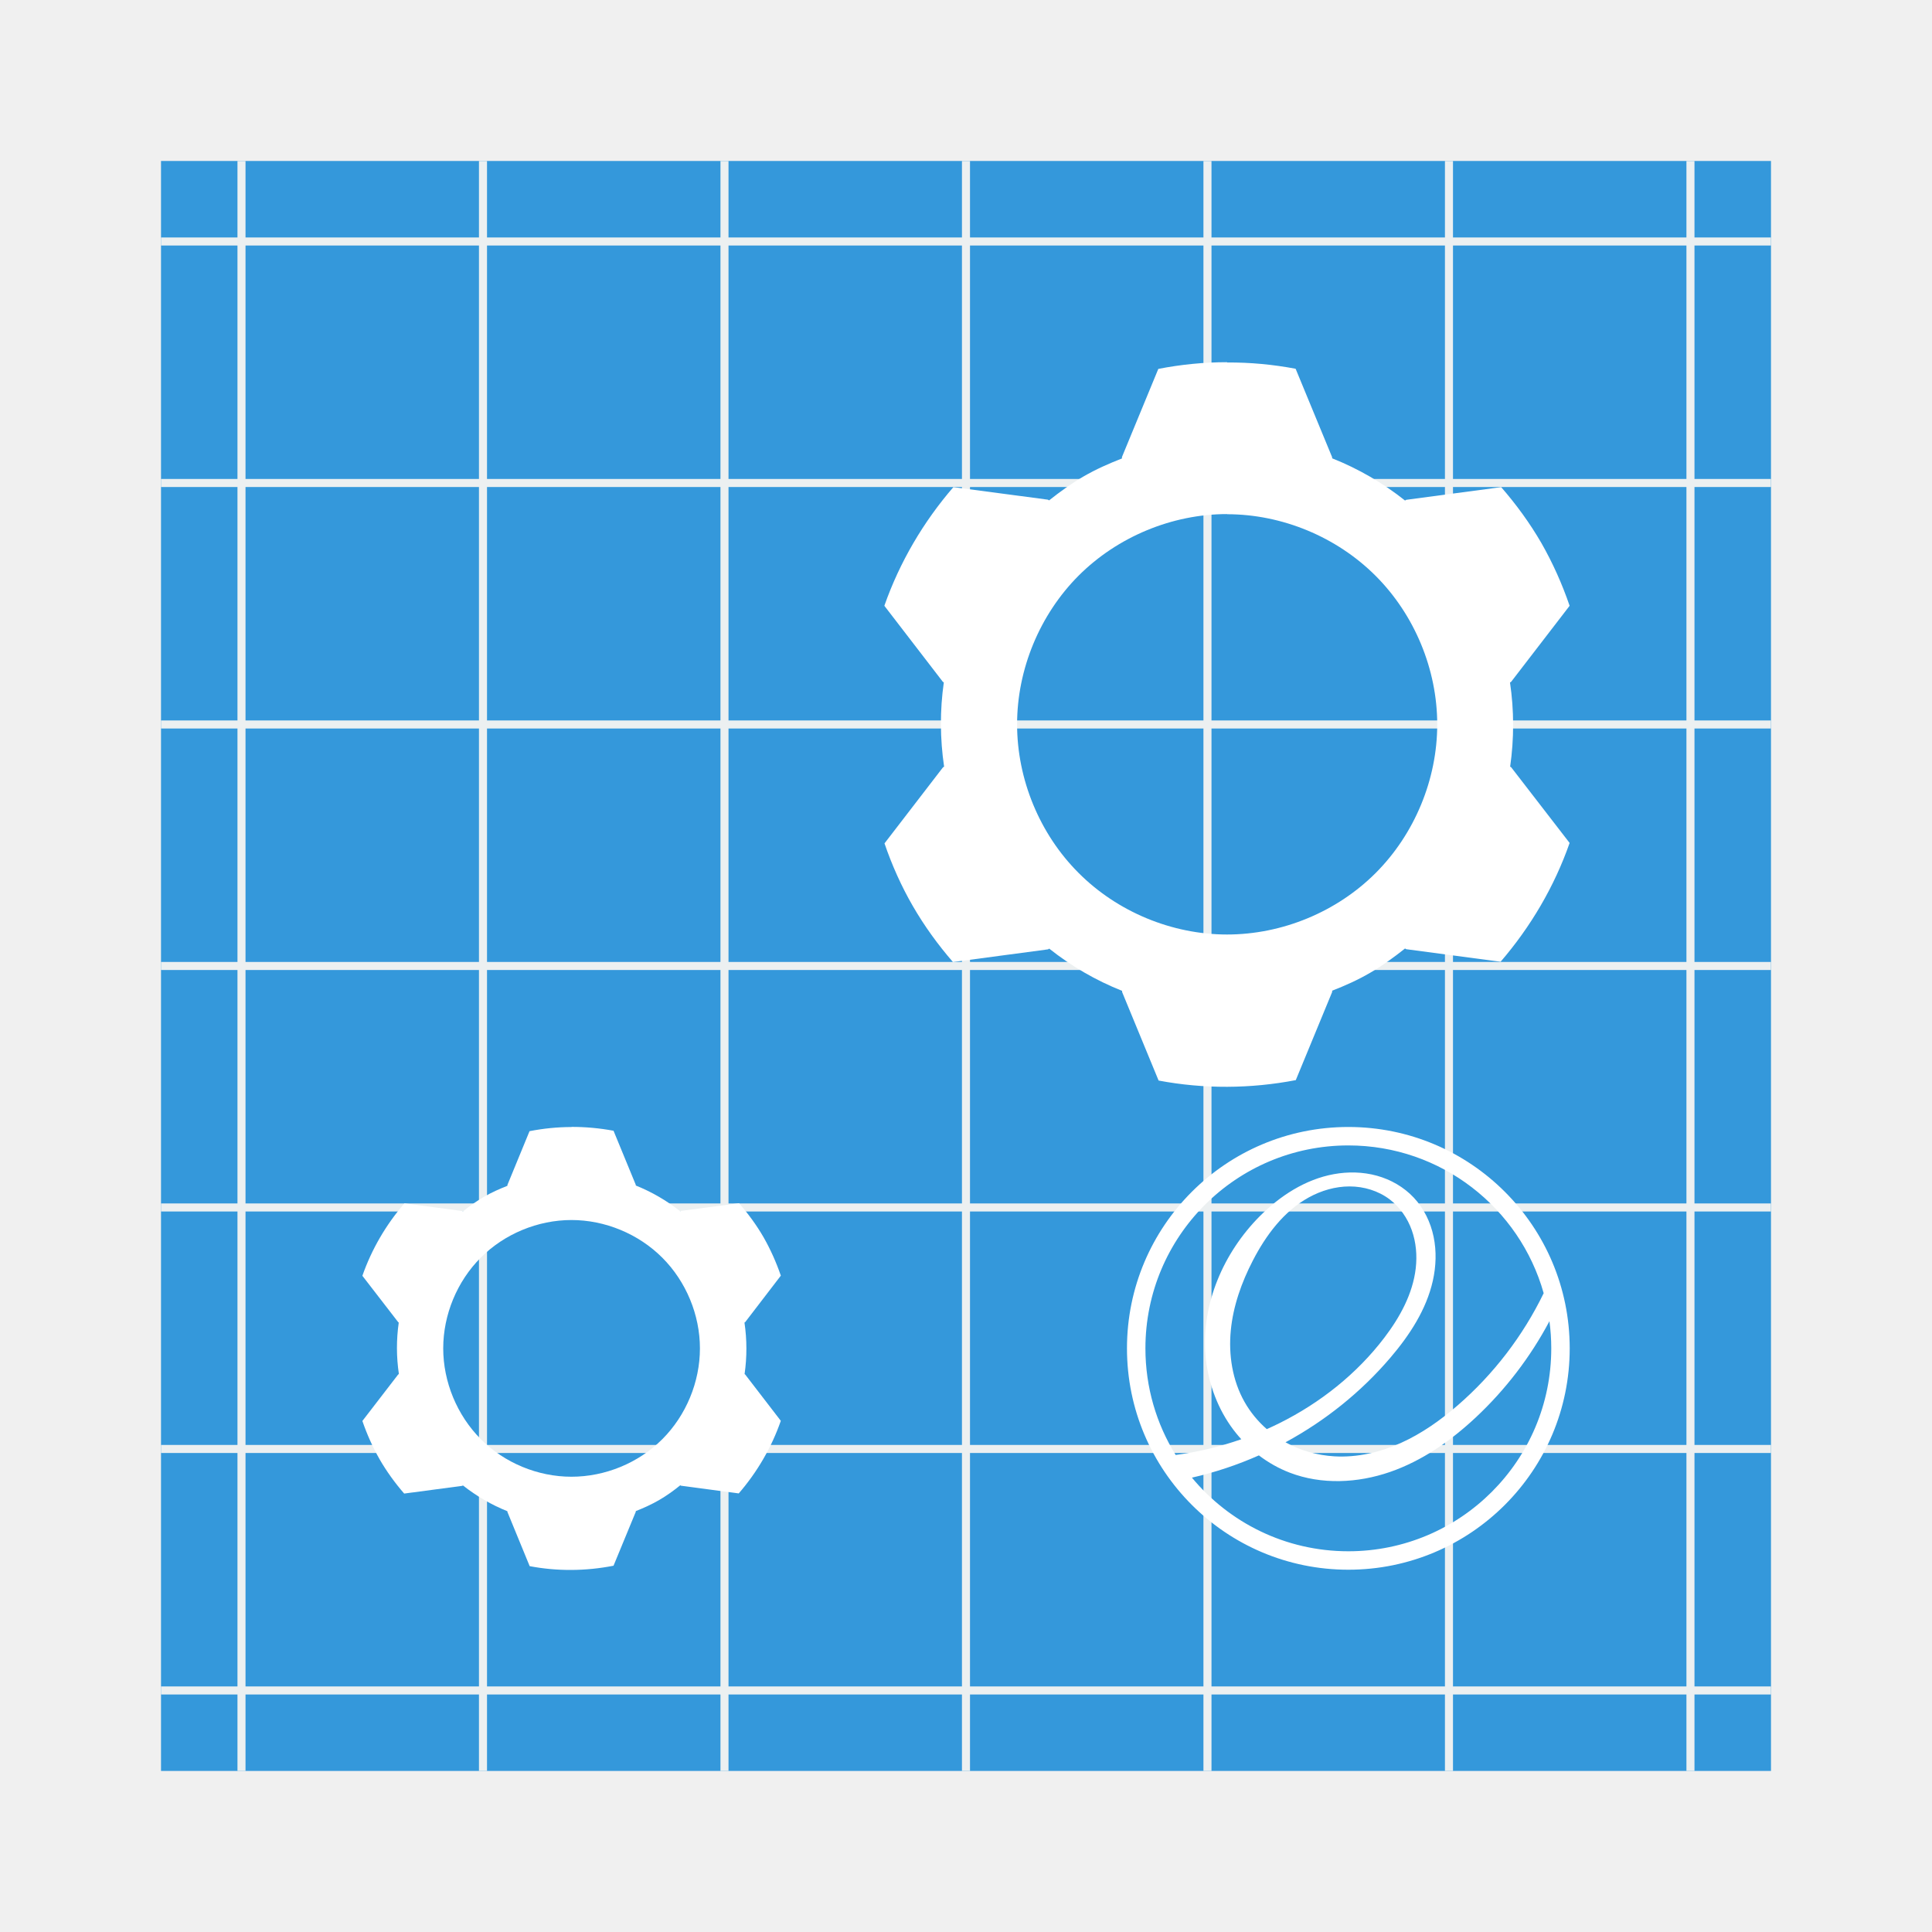
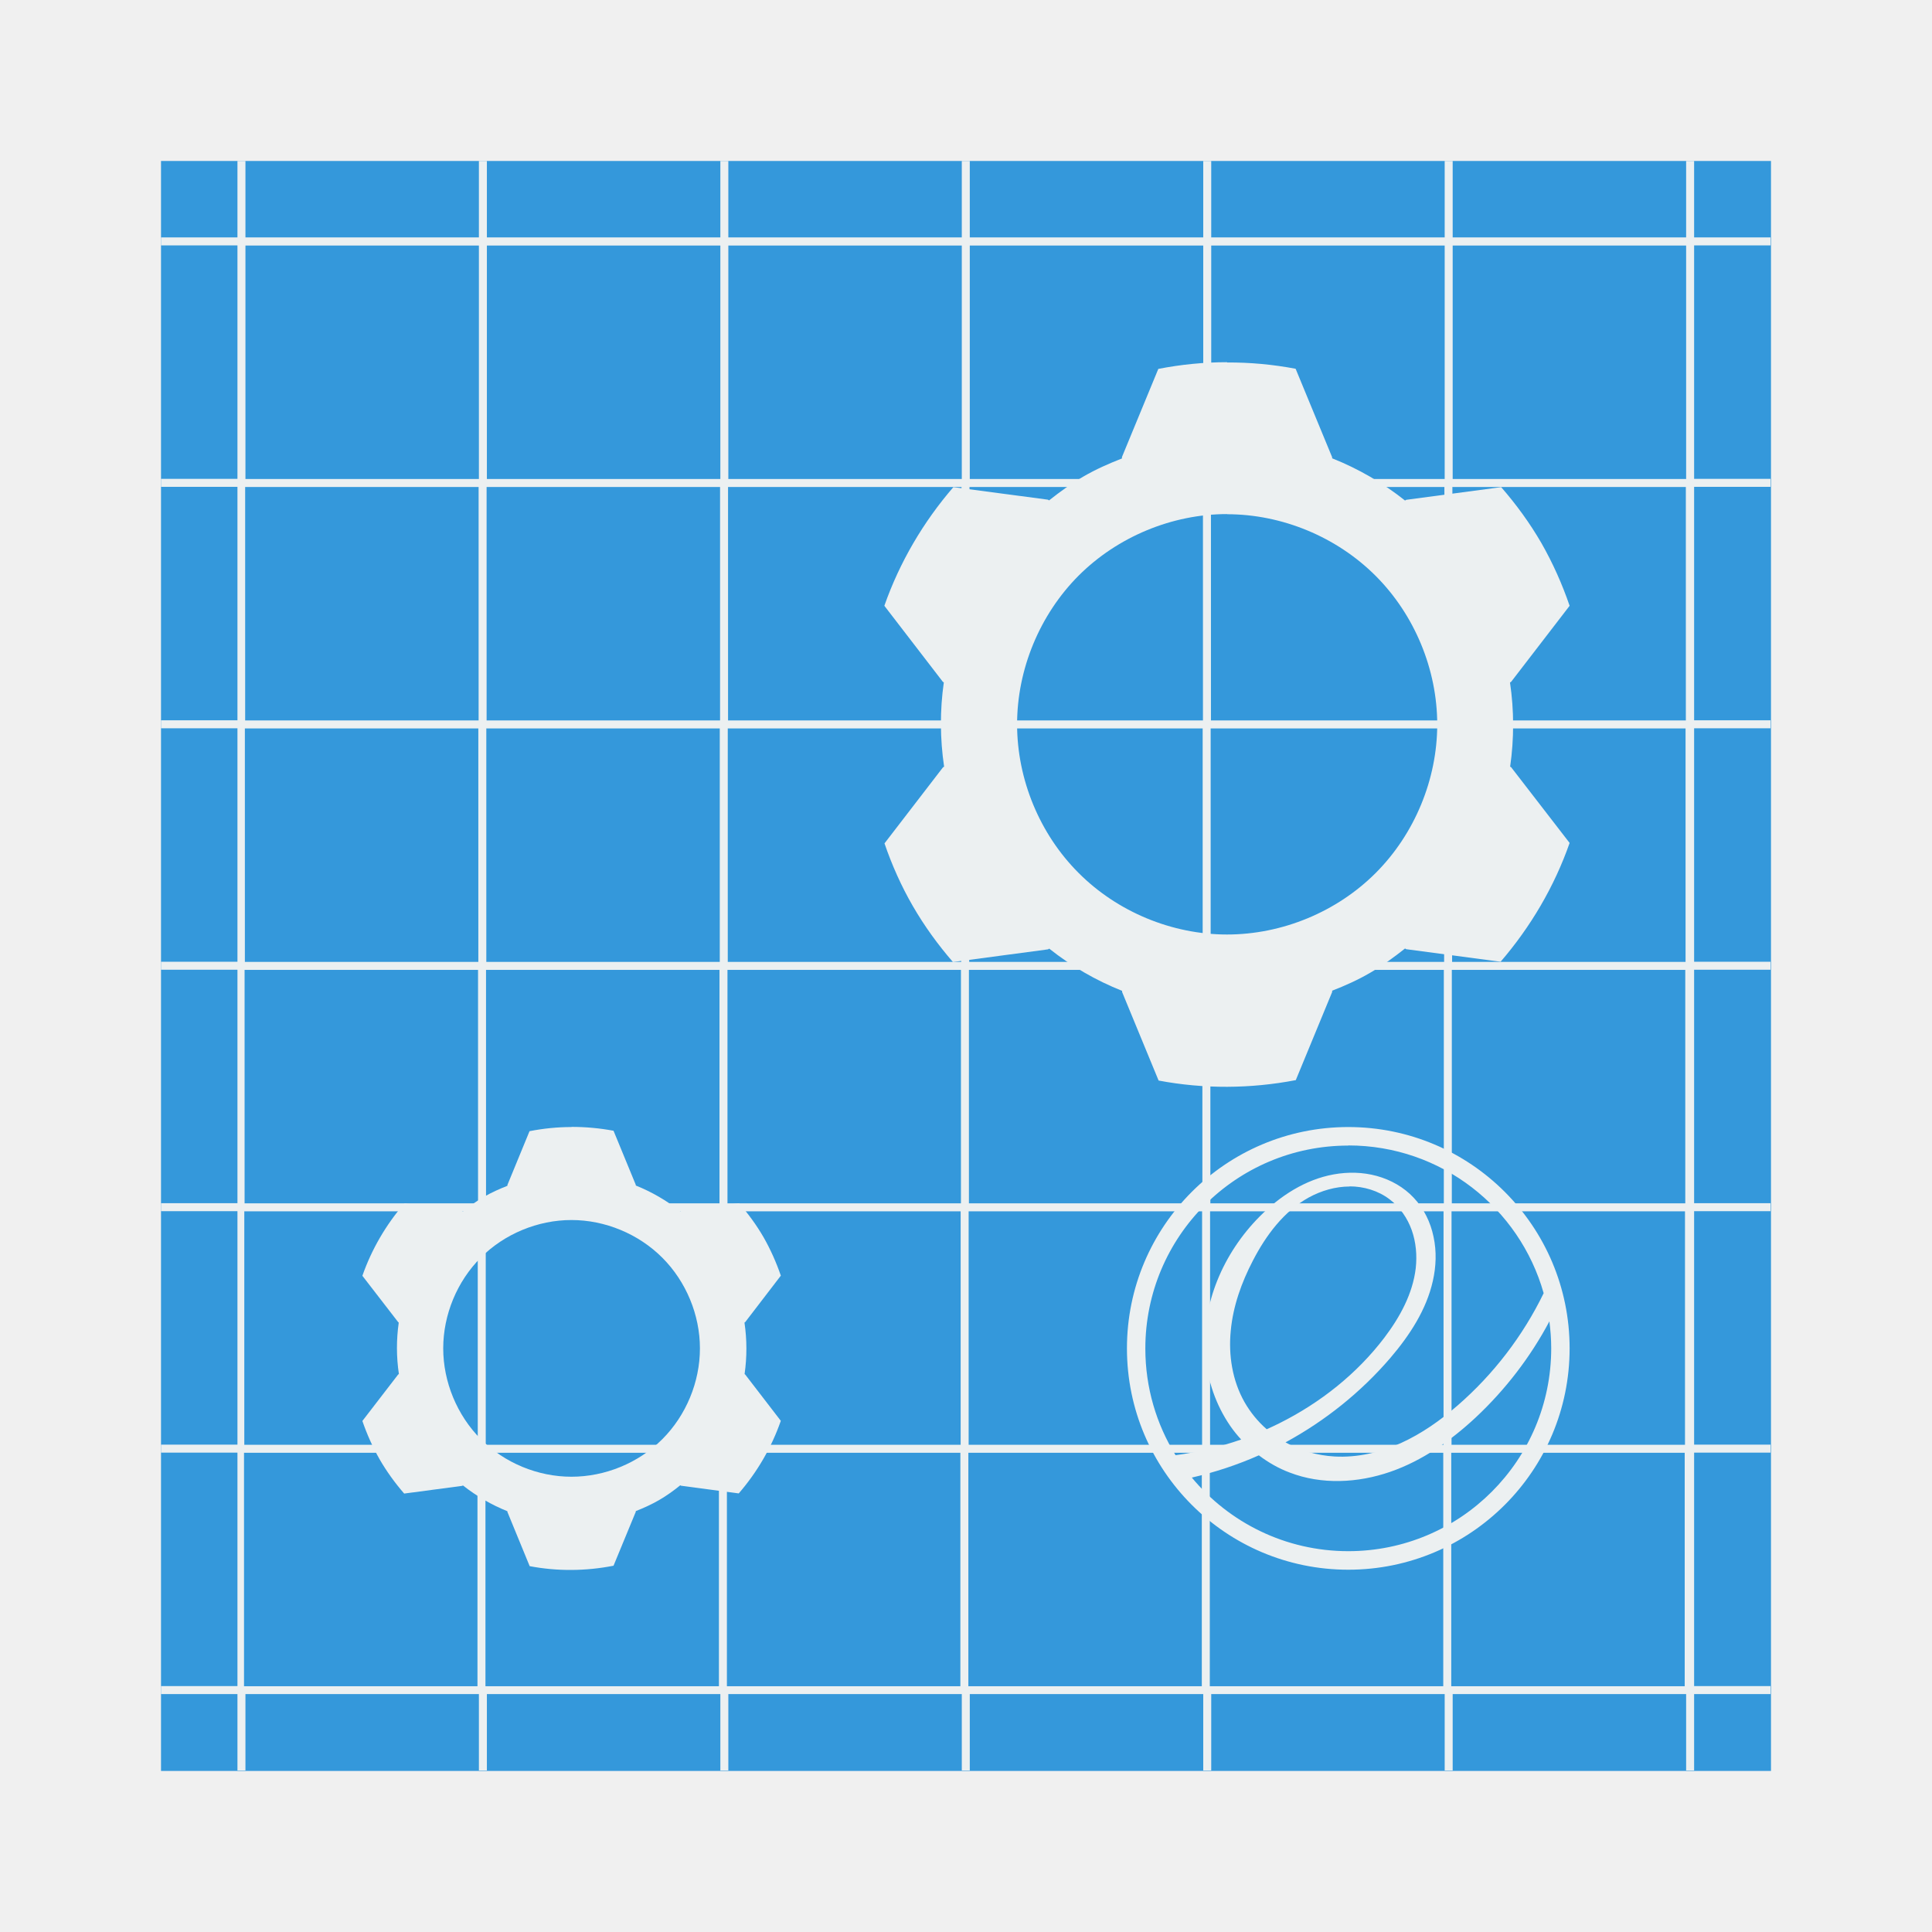
<svg xmlns="http://www.w3.org/2000/svg" width="48" height="48" id="svg2" version="1.1" viewBox="0 0 13.547 13.547">
  <defs id="defs4" />
  <g id="layer1" transform="translate(0,-283.4533)">
-     <g id="g4082">
-       <rect style="fill:#3498db;fill-opacity:1;fill-rule:evenodd;stroke:none" id="rect3282" width="11.289" height="11.289" x="1.129" y="284.582" ry="0" />
-       <path id="rect3299" transform="matrix(0.2822222,0,0,0.2822222,-5e-7,283.4533)" d="M 5.9 4 L 5.9 5.9 L 4 5.9 L 4 6.1 L 5.9 6.1 L 5.9 11.9 L 4 11.9 L 4 12.1 L 5.9 12.1 L 5.9 17.9 L 4 17.9 L 4 18.1 L 5.9 18.1 L 5.9 23.9 L 4 23.9 L 4 24.1 L 5.9 24.1 L 5.9 29.9 L 4 29.9 L 4 30.1 L 5.9 30.1 L 5.9 35.9 L 4 35.9 L 4 36.1 L 5.9 36.1 L 5.9 41.9 L 4 41.9 L 4 42.1 L 5.9 42.1 L 5.9 44 L 6.1 44 L 6.1 42.1 L 11.9 42.1 L 11.9 44 L 12.1 44 L 12.1 42.1 L 17.9 42.1 L 17.9 44 L 18.1 44 L 18.1 42.1 L 23.9 42.1 L 23.9 44 L 24.1 44 L 24.1 42.1 L 29.9 42.1 L 29.9 44 L 30.1 44 L 30.1 42.1 L 35.9 42.1 L 35.9 44 L 36.1 44 L 36.1 42.1 L 41.9 42.1 L 41.9 44 L 42.1 44 L 42.1 42.1 L 44 42.1 L 44 41.9 L 42.1 41.9 L 42.1 36.1 L 44 36.1 L 44 35.9 L 42.1 35.9 L 42.1 30.1 L 44 30.1 L 44 29.9 L 42.1 29.9 L 42.1 24.1 L 44 24.1 L 44 23.9 L 42.1 23.9 L 42.1 18.1 L 44 18.1 L 44 17.9 L 42.1 17.9 L 42.1 12.1 L 44 12.1 L 44 11.9 L 42.1 11.9 L 42.1 6.1 L 44 6.1 L 44 5.9 L 42.1 5.9 L 42.1 4 L 41.9 4 L 41.9 5.9 L 36.1 5.9 L 36.1 4 L 35.9 4 L 35.9 5.9 L 30.1 5.9 L 30.1 4 L 29.9 4 L 29.9 5.9 L 24.1 5.9 L 24.1 4 L 23.9 4 L 23.9 5.9 L 18.1 5.9 L 18.1 4 L 17.9 4 L 17.9 5.9 L 12.1 5.9 L 12.1 4 L 11.9 4 L 11.9 5.9 L 6.1 5.9 L 6.1 4 L 5.9 4 z M 6.1 6.1 L 11.9 6.1 L 11.9 11.9 L 6.1 11.9 L 6.1 6.1 z M 12.1 6.1 L 17.9 6.1 L 17.9 11.9 L 12.1 11.9 L 12.1 6.1 z M 18.1 6.1 L 23.9 6.1 L 23.9 11.9 L 18.1 11.9 L 18.1 6.1 z M 24.1 6.1 L 29.9 6.1 L 29.9 11.9 L 24.1 11.9 L 24.1 6.1 z M 30.1 6.1 L 35.9 6.1 L 35.9 11.9 L 30.1 11.9 L 30.1 6.1 z M 36.1 6.1 L 41.9 6.1 L 41.9 11.9 L 36.1 11.9 L 36.1 6.1 z M 6.1 12.1 L 11.9 12.1 L 11.9 17.9 L 6.1 17.9 L 6.1 12.1 z M 12.1 12.1 L 17.9 12.1 L 17.9 17.9 L 12.1 17.9 L 12.1 12.1 z M 18.1 12.1 L 23.9 12.1 L 23.9 17.9 L 18.1 17.9 L 18.1 12.1 z M 24.1 12.1 L 29.9 12.1 L 29.9 17.9 L 24.1 17.9 L 24.1 12.1 z M 30.1 12.1 L 35.9 12.1 L 35.9 17.9 L 30.1 17.9 L 30.1 12.1 z M 36.1 12.1 L 41.9 12.1 L 41.9 17.9 L 36.1 17.9 L 36.1 12.1 z M 6.1 18.1 L 11.9 18.1 L 11.9 23.9 L 6.1 23.9 L 6.1 18.1 z M 12.1 18.1 L 17.9 18.1 L 17.9 23.9 L 12.1 23.9 L 12.1 18.1 z M 18.1 18.1 L 23.9 18.1 L 23.9 23.9 L 18.1 23.9 L 18.1 18.1 z M 24.1 18.1 L 29.9 18.1 L 29.9 23.9 L 24.1 23.9 L 24.1 18.1 z M 30.1 18.1 L 35.9 18.1 L 35.9 23.9 L 30.1 23.9 L 30.1 18.1 z M 36.1 18.1 L 41.9 18.1 L 41.9 23.9 L 36.1 23.9 L 36.1 18.1 z M 6.1 24.1 L 11.9 24.1 L 11.9 29.9 L 6.1 29.9 L 6.1 24.1 z M 12.1 24.1 L 17.9 24.1 L 17.9 29.9 L 12.1 29.9 L 12.1 24.1 z M 18.1 24.1 L 23.9 24.1 L 23.9 29.9 L 18.1 29.9 L 18.1 24.1 z M 24.1 24.1 L 29.9 24.1 L 29.9 29.9 L 24.1 29.9 L 24.1 24.1 z M 30.1 24.1 L 35.9 24.1 L 35.9 29.9 L 30.1 29.9 L 30.1 24.1 z M 36.1 24.1 L 41.9 24.1 L 41.9 29.9 L 36.1 29.9 L 36.1 24.1 z M 6.1 30.1 L 11.9 30.1 L 11.9 35.9 L 6.1 35.9 L 6.1 30.1 z M 12.1 30.1 L 17.9 30.1 L 17.9 35.9 L 12.1 35.9 L 12.1 30.1 z M 18.1 30.1 L 23.9 30.1 L 23.9 35.9 L 18.1 35.9 L 18.1 30.1 z M 24.1 30.1 L 29.9 30.1 L 29.9 35.9 L 24.1 35.9 L 24.1 30.1 z M 30.1 30.1 L 35.9 30.1 L 35.9 35.9 L 30.1 35.9 L 30.1 30.1 z M 36.1 30.1 L 41.9 30.1 L 41.9 35.9 L 36.1 35.9 L 36.1 30.1 z M 6.1 36.1 L 11.9 36.1 L 11.9 41.9 L 6.1 41.9 L 6.1 36.1 z M 12.1 36.1 L 17.9 36.1 L 17.9 41.9 L 12.1 41.9 L 12.1 36.1 z M 18.1 36.1 L 23.9 36.1 L 23.9 41.9 L 18.1 41.9 L 18.1 36.1 z M 24.1 36.1 L 29.9 36.1 L 29.9 41.9 L 24.1 41.9 L 24.1 36.1 z M 30.1 36.1 L 35.9 36.1 L 35.9 41.9 L 30.1 41.9 L 30.1 36.1 z M 36.1 36.1 L 41.9 36.1 L 41.9 41.9 L 36.1 41.9 L 36.1 36.1 z " style="fill:#ecf0f1;fill-opacity:1;fill-rule:evenodd;stroke:none" />
-       <path style="fill:#ffffff;fill-opacity:1;fill-rule:evenodd;stroke:none" d="m 4.007,291.356 c -0.099,0 -0.197,0.01 -0.294,0.029 l -0.155,0.377 0,0.006 c -0.056,0.022 -0.112,0.047 -0.164,0.077 -0.052,0.03 -0.101,0.065 -0.148,0.103 l -0.005,-0.003 -0.405,-0.054 c -0.129,0.149 -0.23,0.322 -0.295,0.508 l 0.251,0.325 0.004,0.003 c -0.017,0.119 -0.017,0.241 9.876e-4,0.361 l -0.005,0.003 -0.251,0.326 c 0.032,0.093 0.072,0.183 0.121,0.269 0.049,0.085 0.107,0.165 0.172,0.24 l 0.407,-0.054 0.005,-0.003 c 0.095,0.075 0.2,0.136 0.312,0.181 l 0,0.005 0.156,0.38 c 0.194,0.037 0.394,0.035 0.588,-0.003 l 0.156,-0.378 0,-0.005 c 0.056,-0.022 0.111,-0.047 0.163,-0.077 0.052,-0.03 0.102,-0.066 0.149,-0.104 l 0.005,0.003 0.405,0.054 c 0.129,-0.149 0.23,-0.322 0.295,-0.509 l -0.25,-0.325 -0.004,-0.003 c 0.017,-0.119 0.017,-0.241 -8.184e-4,-0.361 l 0.005,-0.003 0.25,-0.326 c -0.032,-0.093 -0.072,-0.183 -0.121,-0.269 -0.049,-0.085 -0.108,-0.165 -0.172,-0.239 l -0.407,0.054 -0.005,0.003 c -0.095,-0.075 -0.2,-0.136 -0.312,-0.181 l -1.638e-4,-0.005 -0.156,-0.379 c -0.097,-0.018 -0.195,-0.027 -0.294,-0.027 z m -1.64e-4,0.652 c 0.236,0 0.47,0.097 0.637,0.264 0.167,0.167 0.264,0.401 0.264,0.636 0,0.236 -0.097,0.47 -0.264,0.637 -0.167,0.167 -0.401,0.263 -0.637,0.263 -0.236,0 -0.47,-0.097 -0.636,-0.264 -0.166,-0.167 -0.263,-0.401 -0.263,-0.636 0,-0.236 0.097,-0.47 0.263,-0.636 0.166,-0.167 0.401,-0.264 0.636,-0.264 z" id="path4151" />
-       <path id="path4112" d="m 8.604,285.993 c -0.161,0 -0.323,0.016 -0.482,0.047 l -0.255,0.618 0,0.01 c -0.092,0.036 -0.183,0.076 -0.269,0.126 -0.085,0.049 -0.165,0.107 -0.242,0.168 l -0.008,-0.005 -0.663,-0.088 c -0.211,0.244 -0.377,0.527 -0.484,0.832 l 0.41,0.533 0.007,0.004 c -0.028,0.196 -0.027,0.395 0.002,0.591 l -0.008,0.005 -0.41,0.533 c 0.052,0.152 0.118,0.3 0.199,0.44 0.081,0.14 0.176,0.271 0.281,0.392 l 0.667,-0.089 0.008,-0.005 c 0.155,0.123 0.327,0.223 0.511,0.296 l 0,0.008 0.256,0.621 c 0.317,0.06 0.645,0.058 0.962,-0.003 l 0.255,-0.618 0,-0.009 c 0.092,-0.036 0.182,-0.076 0.267,-0.126 0.086,-0.05 0.166,-0.108 0.244,-0.17 l 0.008,0.005 0.662,0.088 c 0.211,-0.245 0.377,-0.527 0.484,-0.833 l -0.41,-0.531 -0.007,-0.004 c 0.028,-0.195 0.028,-0.395 -0.001,-0.59 l 0.008,-0.005 0.41,-0.533 c -0.052,-0.152 -0.118,-0.3 -0.198,-0.44 -0.081,-0.14 -0.176,-0.27 -0.282,-0.392 l -0.666,0.089 -0.008,0.005 c -0.155,-0.123 -0.327,-0.223 -0.511,-0.296 l -2.684e-4,-0.008 -0.256,-0.62 c -0.159,-0.03 -0.32,-0.045 -0.481,-0.044 z m -2.686e-4,1.066 c 0.386,0 0.769,0.159 1.042,0.432 0.273,0.273 0.432,0.656 0.432,1.042 0,0.386 -0.159,0.769 -0.432,1.042 -0.273,0.273 -0.656,0.431 -1.042,0.431 -0.386,0 -0.769,-0.159 -1.041,-0.432 -0.273,-0.273 -0.431,-0.656 -0.431,-1.042 0,-0.386 0.159,-0.769 0.431,-1.042 0.273,-0.273 0.656,-0.432 1.041,-0.432 z" style="fill:#ffffff;fill-opacity:1;fill-rule:evenodd;stroke:none" />
-       <g style="fill:#ffffff" transform="matrix(0.03233795,0,0,0.03233795,7.384816,260.9462)" id="layer1-2">
-         <path d="m 64,940.362 c -26.51,0 -48,21.49 -48,48 0,26.51 21.49,48 48,48 26.51,0 48,-21.49 48,-48 0,-26.51 -21.49,-48 -48,-48 z m 0,4 c 20.155,0 37.145,13.552 42.355,32.04 -4.488,9.256 -10.873,17.59 -18.65,24.325 -3.736,3.235 -7.815,6.119 -12.32,8.15 -4.505,2.031 -9.461,3.183 -14.395,2.9 -3.707,-0.213 -7.369,-1.245 -10.615,-3.045 8.603,-4.662 16.366,-10.877 22.72,-18.32 4.171,-4.885 7.82,-10.437 9.225,-16.705 0.703,-3.134 0.822,-6.416 0.165,-9.56 -0.657,-3.144 -2.11,-6.14 -4.31,-8.48 -2.149,-2.286 -4.97,-3.906 -7.995,-4.74 -3.025,-0.834 -6.243,-0.899 -9.33,-0.335 -6.173,1.128 -11.685,4.716 -16.105,9.17 -7.792,7.851 -12.609,18.929 -11.725,29.955 0.442,5.513 2.289,10.93 5.455,15.465 0.707,1.012 1.484,1.976 2.315,2.89 -4.612,1.614 -9.387,2.763 -14.23,3.41 -4.158,-6.719 -6.56,-14.638 -6.56,-23.12 0,-24.301 19.699,-44 44,-44 z m 0.28,8.89 c 3.093,0.004 6.207,0.941 8.675,2.805 2.223,1.68 3.871,4.07 4.805,6.695 0.934,2.625 1.174,5.477 0.855,8.245 -0.637,5.537 -3.43,10.614 -6.805,15.05 -5.975,7.854 -13.917,14.14 -22.75,18.54 -0.904,0.45 -1.823,0.878 -2.745,1.29 -1.922,-1.682 -3.569,-3.677 -4.825,-5.9 -2.624,-4.646 -3.489,-10.164 -2.98,-15.475 0.509,-5.311 2.332,-10.43 4.78,-15.17 2.839,-5.496 6.708,-10.702 12.125,-13.69 2.708,-1.494 5.772,-2.394 8.865,-2.39 z m 43.325,29.22 c 0.258,1.927 0.395,3.893 0.395,5.89 0,24.301 -19.699,44 -44,44 -13.647,0 -25.844,-6.213 -33.915,-15.965 4.981,-1.131 9.85,-2.756 14.52,-4.825 2.042,1.555 4.298,2.831 6.695,3.75 6.904,2.647 14.743,2.264 21.73,-0.155 6.987,-2.419 13.183,-6.761 18.585,-11.81 6.435,-6.015 11.86,-13.105 15.99,-20.885 z" id="path2993" style="fill:#ffffff;fill-opacity:1;stroke:none" />
-       </g>
-     </g>
+     <rect ry="0" y="284.582" x="1.129" height="11.289" width="11.289" id="rect3282" style="fill:#3498db;fill-opacity:1;fill-rule:evenodd;stroke:none" />
+     <path style="fill:#ecf0f1;fill-opacity:1;fill-rule:evenodd;stroke:none" d="m 1.665,284.582 0,0.536 -0.536,0 0,0.056 0.536,0 0,1.637 -0.536,0 0,0.056 0.536,0 0,1.637 -0.536,0 0,0.056 0.536,0 0,1.637 -0.536,0 0,0.056 0.536,0 0,1.637 -0.536,0 0,0.056 0.536,0 0,1.637 -0.536,0 0,0.056 0.536,0 0,1.637 -0.536,0 0,0.056 0.536,0 0,0.536 0.056,0 0,-0.536 1.637,0 0,0.536 0.056,0 0,-0.536 1.637,0 0,0.536 0.056,0 0,-0.536 1.637,0 0,0.536 0.056,0 0,-0.536 1.637,0 0,0.536 0.056,0 0,-0.536 1.637,0 0,0.536 0.056,0 0,-0.536 1.637,0 0,0.536 0.056,0 0,-0.536 0.536,0 0,-0.056 -0.536,0 0,-1.637 0.536,0 0,-0.056 -0.536,0 0,-1.637 0.536,0 0,-0.056 -0.536,0 0,-1.637 0.536,0 0,-0.056 -0.536,0 0,-1.637 0.536,0 0,-0.056 -0.536,0 0,-1.637 0.536,0 0,-0.056 -0.536,0 0,-1.637 0.536,0 0,-0.056 -0.536,0 0,-0.536 -0.056,0 0,0.536 -1.637,0 0,-0.536 -0.056,0 0,0.536 -1.637,0 0,-0.536 -0.056,0 0,0.536 -1.637,0 0,-0.536 -0.056,0 0,0.536 -1.637,0 0,-0.536 -0.056,0 0,0.536 -1.637,0 0,-0.536 -0.056,0 0,0.536 -1.637,0 0,-0.536 -0.056,0 z m 0.056,0.593 1.637,0 0,1.637 -1.637,0 0,-1.637 z m 1.693,0 1.637,0 0,1.637 -1.637,0 0,-1.637 z m 1.693,0 1.637,0 0,1.637 -1.637,0 0,-1.637 z m 1.693,0 1.637,0 0,1.637 -1.637,0 0,-1.637 z m 1.693,0 1.637,0 0,1.637 -1.637,0 0,-1.637 z m 1.693,0 1.637,0 0,1.637 -1.637,0 0,-1.637 z m -8.467,1.693 1.637,0 0,1.637 -1.637,0 0,-1.637 z m 1.693,0 1.637,0 0,1.637 -1.637,0 0,-1.637 z m 1.693,0 1.637,0 0,1.637 -1.637,0 0,-1.637 z m 1.693,0 1.637,0 0,1.637 -1.637,0 0,-1.637 z m 1.693,0 1.637,0 0,1.637 -1.637,0 0,-1.637 z m 1.693,0 1.637,0 0,1.637 -1.637,0 0,-1.637 z m -8.467,1.693 1.637,0 0,1.637 -1.637,0 0,-1.637 z m 1.693,0 1.637,0 0,1.637 -1.637,0 0,-1.637 z m 1.693,0 1.637,0 0,1.637 -1.637,0 0,-1.637 z m 1.693,0 1.637,0 0,1.637 -1.637,0 0,-1.637 z m 1.693,0 1.637,0 0,1.637 -1.637,0 0,-1.637 z m 1.693,0 1.637,0 0,1.637 -1.637,0 0,-1.637 z m -8.467,1.693 1.637,0 0,1.637 -1.637,0 0,-1.637 z m 1.693,0 1.637,0 0,1.637 -1.637,0 0,-1.637 z m 1.693,0 1.637,0 0,1.637 -1.637,0 0,-1.637 z m 1.693,0 1.637,0 0,1.637 -1.637,0 0,-1.637 z m 1.693,0 1.637,0 0,1.637 -1.637,0 0,-1.637 z m 1.693,0 1.637,0 0,1.637 -1.637,0 0,-1.637 z m -8.467,1.693 1.637,0 0,1.637 -1.637,0 0,-1.637 z m 1.693,0 1.637,0 0,1.637 -1.637,0 0,-1.637 z m 1.693,0 1.637,0 0,1.637 -1.637,0 0,-1.637 z m 1.693,0 1.637,0 0,1.637 -1.637,0 0,-1.637 z m 1.693,0 1.637,0 0,1.637 -1.637,0 0,-1.637 z m 1.693,0 1.637,0 0,1.637 -1.637,0 0,-1.637 z m -8.467,1.693 1.637,0 0,1.637 -1.637,0 0,-1.637 z m 1.693,0 1.637,0 0,1.637 -1.637,0 0,-1.637 z m 1.693,0 1.637,0 0,1.637 -1.637,0 0,-1.637 z m 1.693,0 1.637,0 0,1.637 -1.637,0 0,-1.637 z m 1.693,0 1.637,0 0,1.637 -1.637,0 0,-1.637 z m 1.693,0 1.637,0 0,1.637 -1.637,0 0,-1.637 z" id="rect3299" />
+     <path id="path4151" d="m 4.007,291.356 c -0.099,0 -0.197,0.01 -0.294,0.029 l -0.155,0.377 0,0.006 c -0.056,0.022 -0.112,0.047 -0.164,0.077 -0.052,0.03 -0.101,0.065 -0.148,0.103 l -0.005,-0.003 -0.405,-0.054 c -0.129,0.149 -0.23,0.322 -0.295,0.508 l 0.251,0.325 0.004,0.003 c -0.017,0.119 -0.017,0.241 9.876e-4,0.361 l -0.005,0.003 -0.251,0.326 c 0.032,0.093 0.072,0.183 0.121,0.269 0.049,0.085 0.107,0.165 0.172,0.24 l 0.407,-0.054 0.005,-0.003 c 0.095,0.075 0.2,0.136 0.312,0.181 l 0,0.005 0.156,0.38 c 0.194,0.037 0.394,0.035 0.588,-0.003 l 0.156,-0.378 0,-0.005 c 0.056,-0.022 0.111,-0.047 0.163,-0.077 0.052,-0.03 0.102,-0.066 0.149,-0.104 l 0.005,0.003 0.405,0.054 c 0.129,-0.149 0.23,-0.322 0.295,-0.509 l -0.25,-0.325 -0.004,-0.003 c 0.017,-0.119 0.017,-0.241 -8.184e-4,-0.361 l 0.005,-0.003 0.25,-0.326 c -0.032,-0.093 -0.072,-0.183 -0.121,-0.269 -0.049,-0.085 -0.108,-0.165 -0.172,-0.239 l -0.407,0.054 -0.005,0.003 c -0.095,-0.075 -0.2,-0.136 -0.312,-0.181 l -1.638e-4,-0.005 -0.156,-0.379 c -0.097,-0.018 -0.195,-0.027 -0.294,-0.027 z m -1.64e-4,0.652 c 0.236,0 0.47,0.097 0.637,0.264 0.167,0.167 0.264,0.401 0.264,0.636 0,0.236 -0.097,0.47 -0.264,0.637 -0.167,0.167 -0.401,0.263 -0.637,0.263 -0.236,0 -0.47,-0.097 -0.636,-0.264 -0.166,-0.167 -0.263,-0.401 -0.263,-0.636 0,-0.236 0.097,-0.47 0.263,-0.636 0.166,-0.167 0.401,-0.264 0.636,-0.264 z" style="fill:#ecf0f1;fill-opacity:1;fill-rule:evenodd;stroke:none" />
+     <path style="fill:#ecf0f1;fill-opacity:1;fill-rule:evenodd;stroke:none" d="m 8.604,285.993 c -0.161,0 -0.323,0.016 -0.482,0.047 l -0.255,0.618 0,0.01 c -0.092,0.036 -0.183,0.076 -0.269,0.126 -0.085,0.049 -0.165,0.107 -0.242,0.168 l -0.008,-0.005 -0.663,-0.088 c -0.211,0.244 -0.377,0.527 -0.484,0.832 l 0.41,0.533 0.007,0.004 c -0.028,0.196 -0.027,0.395 0.002,0.591 l -0.008,0.005 -0.41,0.533 c 0.052,0.152 0.118,0.3 0.199,0.44 0.081,0.14 0.176,0.271 0.281,0.392 l 0.667,-0.089 0.008,-0.005 c 0.155,0.123 0.327,0.223 0.511,0.296 l 0,0.008 0.256,0.621 c 0.317,0.06 0.645,0.058 0.962,-0.003 l 0.255,-0.618 0,-0.009 c 0.092,-0.036 0.182,-0.076 0.267,-0.126 0.086,-0.05 0.166,-0.108 0.244,-0.17 l 0.008,0.005 0.662,0.088 c 0.211,-0.245 0.377,-0.527 0.484,-0.833 l -0.41,-0.531 -0.007,-0.004 c 0.028,-0.195 0.028,-0.395 -0.001,-0.59 l 0.008,-0.005 0.41,-0.533 c -0.052,-0.152 -0.118,-0.3 -0.198,-0.44 -0.081,-0.14 -0.176,-0.27 -0.282,-0.392 l -0.666,0.089 -0.008,0.005 c -0.155,-0.123 -0.327,-0.223 -0.511,-0.296 l -2.684e-4,-0.008 -0.256,-0.62 c -0.159,-0.03 -0.32,-0.045 -0.481,-0.044 z m -2.686e-4,1.066 c 0.386,0 0.769,0.159 1.042,0.432 0.273,0.273 0.432,0.656 0.432,1.042 0,0.386 -0.159,0.769 -0.432,1.042 -0.273,0.273 -0.656,0.431 -1.042,0.431 -0.386,0 -0.769,-0.159 -1.041,-0.432 -0.273,-0.273 -0.431,-0.656 -0.431,-1.042 0,-0.386 0.159,-0.769 0.431,-1.042 0.273,-0.273 0.656,-0.432 1.041,-0.432 z" id="path4112" />
+     <path d="m 9.454,291.356 c -0.857,0 -1.552,0.695 -1.552,1.552 0,0.857 0.695,1.552 1.552,1.552 0.857,0 1.552,-0.695 1.552,-1.552 0,-0.857 -0.695,-1.552 -1.552,-1.552 z m 0,0.129 c 0.652,0 1.201,0.438 1.37,1.036 -0.145,0.299 -0.352,0.569 -0.603,0.787 -0.121,0.105 -0.253,0.198 -0.398,0.264 -0.146,0.066 -0.306,0.103 -0.466,0.094 -0.12,-0.007 -0.238,-0.04 -0.343,-0.099 0.278,-0.151 0.529,-0.352 0.735,-0.592 0.135,-0.158 0.253,-0.338 0.298,-0.54 0.023,-0.101 0.027,-0.207 0.005,-0.309 -0.021,-0.102 -0.068,-0.199 -0.139,-0.274 -0.069,-0.074 -0.161,-0.126 -0.259,-0.153 -0.098,-0.027 -0.202,-0.029 -0.302,-0.011 -0.2,0.036 -0.378,0.152 -0.521,0.297 -0.252,0.254 -0.408,0.612 -0.379,0.969 0.014,0.178 0.074,0.353 0.176,0.5 0.023,0.033 0.048,0.064 0.075,0.093 -0.149,0.052 -0.304,0.089 -0.46,0.11 -0.134,-0.217 -0.212,-0.473 -0.212,-0.748 0,-0.786 0.637,-1.423 1.423,-1.423 z m 0.009,0.287 c 0.1,1.3e-4 0.201,0.03 0.281,0.091 0.072,0.054 0.125,0.132 0.155,0.216 0.03,0.085 0.038,0.177 0.028,0.267 -0.021,0.179 -0.111,0.343 -0.22,0.487 -0.193,0.254 -0.45,0.457 -0.736,0.6 -0.029,0.015 -0.059,0.028 -0.089,0.042 -0.062,-0.054 -0.115,-0.119 -0.156,-0.191 -0.085,-0.15 -0.113,-0.329 -0.096,-0.5 0.016,-0.172 0.075,-0.337 0.155,-0.491 0.092,-0.178 0.217,-0.346 0.392,-0.443 0.088,-0.048 0.187,-0.077 0.287,-0.077 z m 1.401,0.945 c 0.008,0.062 0.013,0.126 0.013,0.19 0,0.786 -0.637,1.423 -1.423,1.423 -0.441,0 -0.836,-0.201 -1.097,-0.516 0.161,-0.037 0.319,-0.089 0.47,-0.156 0.066,0.05 0.139,0.092 0.217,0.121 0.223,0.086 0.477,0.073 0.703,-0.005 0.226,-0.078 0.426,-0.219 0.601,-0.382 0.208,-0.195 0.384,-0.424 0.517,-0.675 z" id="path2993" style="fill:#ecf0f1;fill-opacity:1;stroke:none" />
  </g>
</svg>
